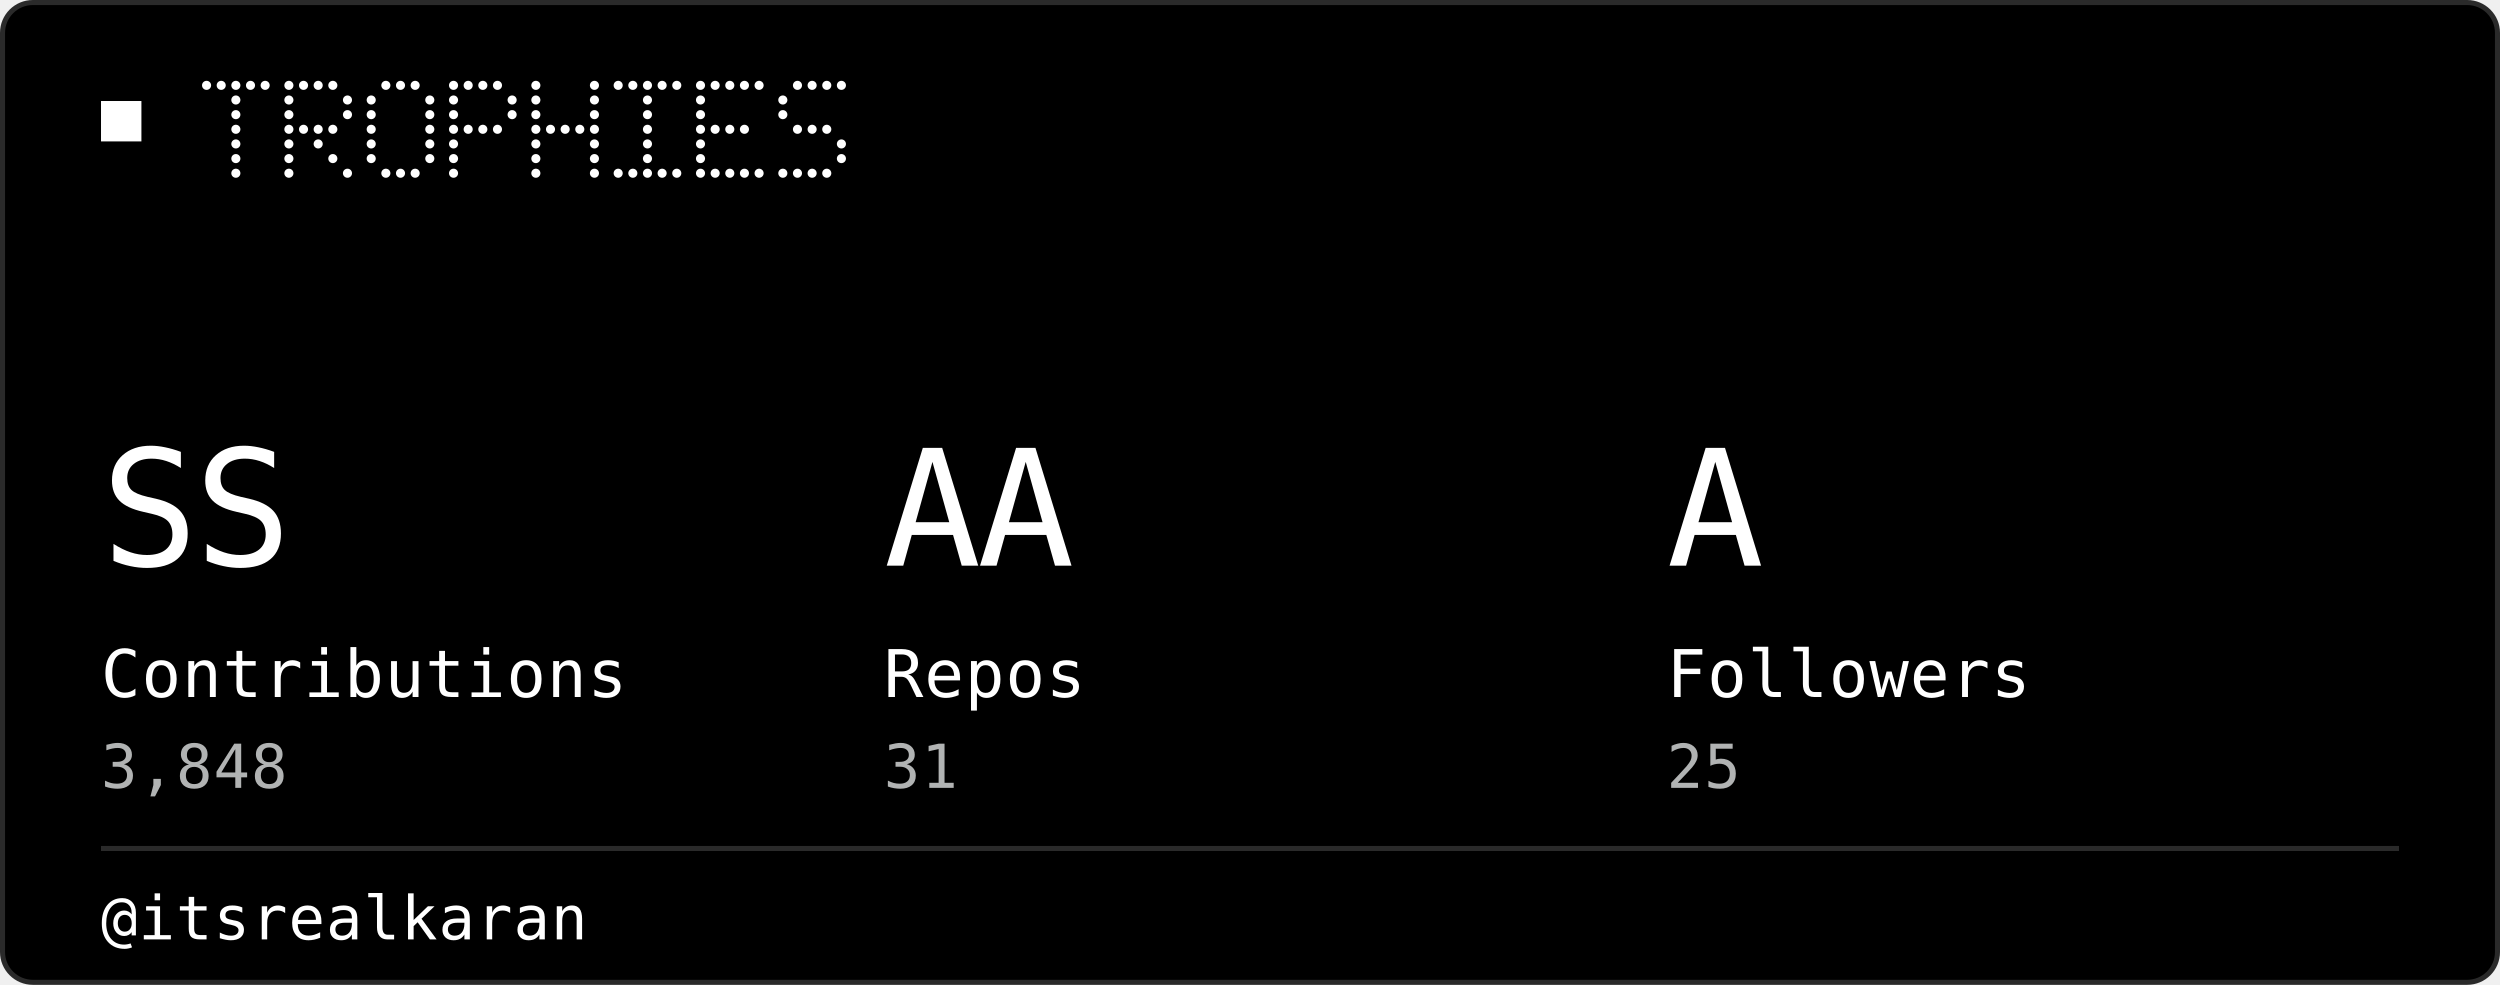
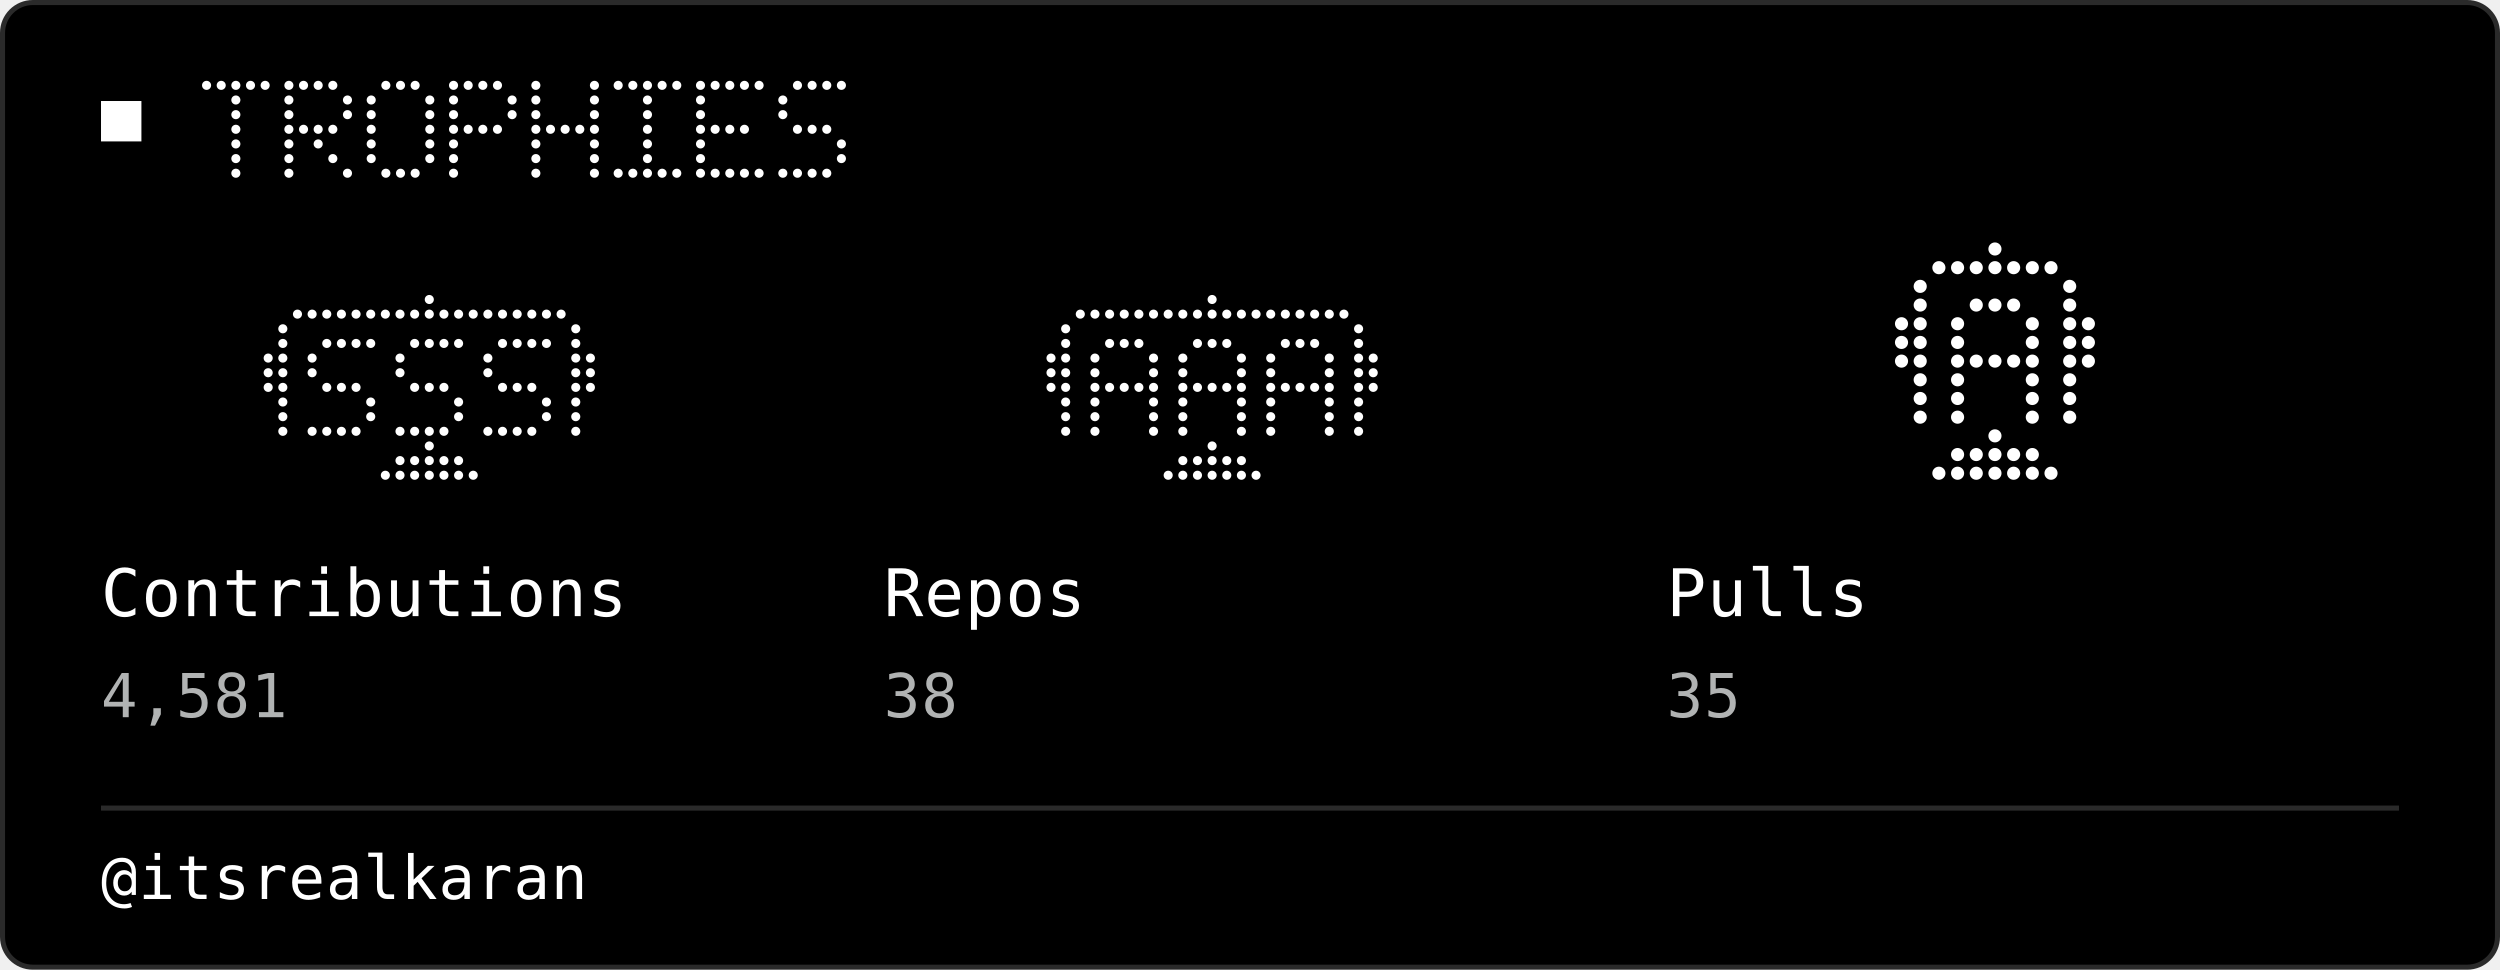
- <svg xmlns="http://www.w3.org/2000/svg" width="495" height="195" viewBox="0 0 495 195" role="img">
-   <rect x="0.5" y="0.5" width="494" height="194" rx="6" fill="#000000" stroke="#2A2A2A" stroke-width="1" />
+ <svg xmlns="http://www.w3.org/2000/svg" width="495" height="192" viewBox="0 0 495 192" role="img">
+   <rect x="0.5" y="0.5" width="494" height="191" rx="6" fill="#000000" stroke="#2A2A2A" stroke-width="1" />
  <rect x="20" y="20" width="8" height="8" fill="#FFFFFF" />
  <circle cx="40.9" cy="16.9" r="0.90" fill="#FFFFFF" />
  <circle cx="43.8" cy="16.9" r="0.90" fill="#FFFFFF" />
  <circle cx="46.7" cy="16.9" r="0.90" fill="#FFFFFF" />
  <circle cx="49.6" cy="16.9" r="0.90" fill="#FFFFFF" />
  <circle cx="52.5" cy="16.9" r="0.90" fill="#FFFFFF" />
  <circle cx="46.7" cy="19.8" r="0.90" fill="#FFFFFF" />
  <circle cx="46.7" cy="22.7" r="0.90" fill="#FFFFFF" />
  <circle cx="46.7" cy="25.6" r="0.90" fill="#FFFFFF" />
  <circle cx="46.7" cy="28.5" r="0.90" fill="#FFFFFF" />
  <circle cx="46.7" cy="31.4" r="0.90" fill="#FFFFFF" />
  <circle cx="46.7" cy="34.3" r="0.90" fill="#FFFFFF" />
  <circle cx="57.2" cy="16.9" r="0.90" fill="#FFFFFF" />
  <circle cx="60.1" cy="16.9" r="0.90" fill="#FFFFFF" />
  <circle cx="63.0" cy="16.9" r="0.90" fill="#FFFFFF" />
  <circle cx="65.9" cy="16.9" r="0.90" fill="#FFFFFF" />
  <circle cx="57.2" cy="19.8" r="0.90" fill="#FFFFFF" />
  <circle cx="68.8" cy="19.8" r="0.90" fill="#FFFFFF" />
  <circle cx="57.2" cy="22.7" r="0.90" fill="#FFFFFF" />
  <circle cx="68.8" cy="22.7" r="0.90" fill="#FFFFFF" />
  <circle cx="57.2" cy="25.6" r="0.90" fill="#FFFFFF" />
  <circle cx="60.1" cy="25.6" r="0.90" fill="#FFFFFF" />
  <circle cx="63.0" cy="25.6" r="0.90" fill="#FFFFFF" />
  <circle cx="65.9" cy="25.6" r="0.90" fill="#FFFFFF" />
  <circle cx="57.2" cy="28.5" r="0.90" fill="#FFFFFF" />
  <circle cx="63.0" cy="28.5" r="0.90" fill="#FFFFFF" />
  <circle cx="57.2" cy="31.4" r="0.90" fill="#FFFFFF" />
  <circle cx="65.9" cy="31.4" r="0.90" fill="#FFFFFF" />
  <circle cx="57.2" cy="34.3" r="0.90" fill="#FFFFFF" />
  <circle cx="68.8" cy="34.3" r="0.90" fill="#FFFFFF" />
  <circle cx="76.4" cy="16.9" r="0.90" fill="#FFFFFF" />
  <circle cx="79.3" cy="16.9" r="0.90" fill="#FFFFFF" />
  <circle cx="82.2" cy="16.9" r="0.90" fill="#FFFFFF" />
  <circle cx="73.5" cy="19.8" r="0.90" fill="#FFFFFF" />
  <circle cx="85.1" cy="19.8" r="0.90" fill="#FFFFFF" />
  <circle cx="73.5" cy="22.7" r="0.90" fill="#FFFFFF" />
  <circle cx="85.1" cy="22.7" r="0.90" fill="#FFFFFF" />
  <circle cx="73.5" cy="25.6" r="0.90" fill="#FFFFFF" />
  <circle cx="85.1" cy="25.6" r="0.90" fill="#FFFFFF" />
  <circle cx="73.5" cy="28.5" r="0.90" fill="#FFFFFF" />
  <circle cx="85.1" cy="28.5" r="0.90" fill="#FFFFFF" />
  <circle cx="73.5" cy="31.4" r="0.90" fill="#FFFFFF" />
  <circle cx="85.1" cy="31.4" r="0.90" fill="#FFFFFF" />
  <circle cx="76.4" cy="34.3" r="0.90" fill="#FFFFFF" />
  <circle cx="79.3" cy="34.3" r="0.90" fill="#FFFFFF" />
  <circle cx="82.2" cy="34.3" r="0.90" fill="#FFFFFF" />
  <circle cx="89.8" cy="16.9" r="0.90" fill="#FFFFFF" />
  <circle cx="92.7" cy="16.9" r="0.90" fill="#FFFFFF" />
  <circle cx="95.6" cy="16.9" r="0.90" fill="#FFFFFF" />
  <circle cx="98.5" cy="16.9" r="0.90" fill="#FFFFFF" />
  <circle cx="89.8" cy="19.8" r="0.90" fill="#FFFFFF" />
  <circle cx="101.4" cy="19.8" r="0.90" fill="#FFFFFF" />
  <circle cx="89.8" cy="22.7" r="0.90" fill="#FFFFFF" />
  <circle cx="101.4" cy="22.7" r="0.90" fill="#FFFFFF" />
  <circle cx="89.8" cy="25.6" r="0.90" fill="#FFFFFF" />
  <circle cx="92.7" cy="25.6" r="0.90" fill="#FFFFFF" />
  <circle cx="95.6" cy="25.6" r="0.90" fill="#FFFFFF" />
  <circle cx="98.5" cy="25.6" r="0.90" fill="#FFFFFF" />
  <circle cx="89.8" cy="28.5" r="0.90" fill="#FFFFFF" />
  <circle cx="89.8" cy="31.4" r="0.90" fill="#FFFFFF" />
  <circle cx="89.8" cy="34.3" r="0.90" fill="#FFFFFF" />
  <circle cx="106.1" cy="16.9" r="0.90" fill="#FFFFFF" />
  <circle cx="117.7" cy="16.9" r="0.90" fill="#FFFFFF" />
  <circle cx="106.1" cy="19.8" r="0.90" fill="#FFFFFF" />
  <circle cx="117.7" cy="19.8" r="0.90" fill="#FFFFFF" />
  <circle cx="106.1" cy="22.7" r="0.90" fill="#FFFFFF" />
  <circle cx="117.7" cy="22.7" r="0.90" fill="#FFFFFF" />
  <circle cx="106.1" cy="25.6" r="0.90" fill="#FFFFFF" />
  <circle cx="109.0" cy="25.6" r="0.90" fill="#FFFFFF" />
  <circle cx="111.9" cy="25.6" r="0.90" fill="#FFFFFF" />
  <circle cx="114.8" cy="25.6" r="0.90" fill="#FFFFFF" />
  <circle cx="117.7" cy="25.6" r="0.90" fill="#FFFFFF" />
  <circle cx="106.1" cy="28.5" r="0.90" fill="#FFFFFF" />
  <circle cx="117.7" cy="28.5" r="0.90" fill="#FFFFFF" />
  <circle cx="106.1" cy="31.4" r="0.90" fill="#FFFFFF" />
  <circle cx="117.7" cy="31.4" r="0.90" fill="#FFFFFF" />
  <circle cx="106.1" cy="34.3" r="0.90" fill="#FFFFFF" />
  <circle cx="117.7" cy="34.3" r="0.90" fill="#FFFFFF" />
  <circle cx="122.4" cy="16.9" r="0.90" fill="#FFFFFF" />
  <circle cx="125.3" cy="16.9" r="0.90" fill="#FFFFFF" />
  <circle cx="128.2" cy="16.9" r="0.90" fill="#FFFFFF" />
  <circle cx="131.1" cy="16.9" r="0.90" fill="#FFFFFF" />
  <circle cx="134.0" cy="16.9" r="0.90" fill="#FFFFFF" />
  <circle cx="128.2" cy="19.8" r="0.90" fill="#FFFFFF" />
  <circle cx="128.2" cy="22.7" r="0.90" fill="#FFFFFF" />
  <circle cx="128.2" cy="25.6" r="0.90" fill="#FFFFFF" />
  <circle cx="128.2" cy="28.5" r="0.90" fill="#FFFFFF" />
  <circle cx="128.2" cy="31.4" r="0.90" fill="#FFFFFF" />
  <circle cx="122.4" cy="34.3" r="0.90" fill="#FFFFFF" />
  <circle cx="125.3" cy="34.3" r="0.90" fill="#FFFFFF" />
  <circle cx="128.2" cy="34.3" r="0.90" fill="#FFFFFF" />
  <circle cx="131.1" cy="34.3" r="0.90" fill="#FFFFFF" />
  <circle cx="134.0" cy="34.3" r="0.90" fill="#FFFFFF" />
  <circle cx="138.7" cy="16.9" r="0.90" fill="#FFFFFF" />
  <circle cx="141.6" cy="16.9" r="0.90" fill="#FFFFFF" />
  <circle cx="144.5" cy="16.9" r="0.90" fill="#FFFFFF" />
  <circle cx="147.4" cy="16.9" r="0.90" fill="#FFFFFF" />
  <circle cx="150.3" cy="16.9" r="0.90" fill="#FFFFFF" />
  <circle cx="138.7" cy="19.8" r="0.90" fill="#FFFFFF" />
  <circle cx="138.7" cy="22.7" r="0.90" fill="#FFFFFF" />
  <circle cx="138.7" cy="25.6" r="0.90" fill="#FFFFFF" />
  <circle cx="141.6" cy="25.6" r="0.90" fill="#FFFFFF" />
  <circle cx="144.5" cy="25.6" r="0.90" fill="#FFFFFF" />
  <circle cx="147.4" cy="25.6" r="0.90" fill="#FFFFFF" />
  <circle cx="138.7" cy="28.5" r="0.90" fill="#FFFFFF" />
  <circle cx="138.7" cy="31.4" r="0.90" fill="#FFFFFF" />
  <circle cx="138.7" cy="34.3" r="0.90" fill="#FFFFFF" />
  <circle cx="141.6" cy="34.3" r="0.90" fill="#FFFFFF" />
  <circle cx="144.5" cy="34.3" r="0.90" fill="#FFFFFF" />
  <circle cx="147.4" cy="34.3" r="0.90" fill="#FFFFFF" />
  <circle cx="150.3" cy="34.3" r="0.90" fill="#FFFFFF" />
  <circle cx="157.9" cy="16.9" r="0.90" fill="#FFFFFF" />
  <circle cx="160.8" cy="16.9" r="0.90" fill="#FFFFFF" />
  <circle cx="163.7" cy="16.9" r="0.90" fill="#FFFFFF" />
  <circle cx="166.6" cy="16.9" r="0.90" fill="#FFFFFF" />
  <circle cx="155.0" cy="19.8" r="0.90" fill="#FFFFFF" />
  <circle cx="155.0" cy="22.7" r="0.90" fill="#FFFFFF" />
  <circle cx="157.9" cy="25.6" r="0.90" fill="#FFFFFF" />
  <circle cx="160.8" cy="25.6" r="0.90" fill="#FFFFFF" />
  <circle cx="163.7" cy="25.6" r="0.90" fill="#FFFFFF" />
  <circle cx="166.6" cy="28.5" r="0.90" fill="#FFFFFF" />
  <circle cx="166.6" cy="31.4" r="0.90" fill="#FFFFFF" />
  <circle cx="155.0" cy="34.3" r="0.90" fill="#FFFFFF" />
  <circle cx="157.9" cy="34.3" r="0.90" fill="#FFFFFF" />
  <circle cx="160.8" cy="34.3" r="0.90" fill="#FFFFFF" />
  <circle cx="163.7" cy="34.3" r="0.90" fill="#FFFFFF" />
-   <text x="20" y="112" fill="#FFFFFF" font-family="ui-monospace, Geist Mono, monospace" font-size="32" letter-spacing="-0.8" dominant-baseline="auto">SS</text>
-   <text x="20" y="138" fill="#FFFFFF" font-family="ui-monospace, Geist Mono, monospace" font-size="13" letter-spacing="0.2" dominant-baseline="auto">Contributions</text>
-   <text x="20" y="156" fill="#B1B3B3" font-family="ui-monospace, Geist Mono, monospace" font-size="12" letter-spacing="0.2" dominant-baseline="auto">3,848</text>
-   <text x="175" y="112" fill="#FFFFFF" font-family="ui-monospace, Geist Mono, monospace" font-size="32" letter-spacing="-0.8" dominant-baseline="auto">AA</text>
-   <text x="175" y="138" fill="#FFFFFF" font-family="ui-monospace, Geist Mono, monospace" font-size="13" letter-spacing="0.2" dominant-baseline="auto">Repos</text>
-   <text x="175" y="156" fill="#B1B3B3" font-family="ui-monospace, Geist Mono, monospace" font-size="12" letter-spacing="0.2" dominant-baseline="auto">31</text>
-   <text x="330" y="112" fill="#FFFFFF" font-family="ui-monospace, Geist Mono, monospace" font-size="32" letter-spacing="-0.8" dominant-baseline="auto">A</text>
-   <text x="330" y="138" fill="#FFFFFF" font-family="ui-monospace, Geist Mono, monospace" font-size="13" letter-spacing="0.2" dominant-baseline="auto">Followers</text>
-   <text x="330" y="156" fill="#B1B3B3" font-family="ui-monospace, Geist Mono, monospace" font-size="12" letter-spacing="0.2" dominant-baseline="auto">25</text>
-   <line x1="20" y1="168" x2="475" y2="168" stroke="#2A2A2A" />
-   <text x="20" y="186" fill="#FFFFFF" font-family="ui-monospace, Geist Mono, monospace" font-size="12" letter-spacing="0.2" dominant-baseline="auto">@itsrealkaran</text>
+   <circle cx="85.0" cy="59.3" r="0.90" fill="#FFFFFF" />
+   <circle cx="58.9" cy="62.2" r="0.90" fill="#FFFFFF" />
+   <circle cx="61.8" cy="62.2" r="0.90" fill="#FFFFFF" />
+   <circle cx="64.7" cy="62.2" r="0.90" fill="#FFFFFF" />
+   <circle cx="67.6" cy="62.2" r="0.90" fill="#FFFFFF" />
+   <circle cx="70.5" cy="62.2" r="0.90" fill="#FFFFFF" />
+   <circle cx="73.4" cy="62.2" r="0.90" fill="#FFFFFF" />
+   <circle cx="76.3" cy="62.2" r="0.90" fill="#FFFFFF" />
+   <circle cx="79.2" cy="62.2" r="0.90" fill="#FFFFFF" />
+   <circle cx="82.1" cy="62.2" r="0.90" fill="#FFFFFF" />
+   <circle cx="85.0" cy="62.2" r="0.90" fill="#FFFFFF" />
+   <circle cx="87.9" cy="62.2" r="0.90" fill="#FFFFFF" />
+   <circle cx="90.8" cy="62.2" r="0.90" fill="#FFFFFF" />
+   <circle cx="93.7" cy="62.2" r="0.90" fill="#FFFFFF" />
+   <circle cx="96.6" cy="62.2" r="0.90" fill="#FFFFFF" />
+   <circle cx="99.5" cy="62.2" r="0.90" fill="#FFFFFF" />
+   <circle cx="102.4" cy="62.2" r="0.90" fill="#FFFFFF" />
+   <circle cx="105.3" cy="62.2" r="0.90" fill="#FFFFFF" />
+   <circle cx="108.2" cy="62.2" r="0.90" fill="#FFFFFF" />
+   <circle cx="111.1" cy="62.2" r="0.90" fill="#FFFFFF" />
+   <circle cx="56.0" cy="65.1" r="0.90" fill="#FFFFFF" />
+   <circle cx="114.0" cy="65.1" r="0.90" fill="#FFFFFF" />
+   <circle cx="56.0" cy="68.0" r="0.90" fill="#FFFFFF" />
+   <circle cx="114.0" cy="68.0" r="0.90" fill="#FFFFFF" />
+   <circle cx="56.0" cy="70.9" r="0.90" fill="#FFFFFF" />
+   <circle cx="114.0" cy="70.9" r="0.90" fill="#FFFFFF" />
+   <circle cx="56.0" cy="73.8" r="0.90" fill="#FFFFFF" />
+   <circle cx="114.0" cy="73.8" r="0.90" fill="#FFFFFF" />
+   <circle cx="56.0" cy="76.7" r="0.90" fill="#FFFFFF" />
+   <circle cx="114.0" cy="76.7" r="0.90" fill="#FFFFFF" />
+   <circle cx="56.0" cy="79.6" r="0.90" fill="#FFFFFF" />
+   <circle cx="114.0" cy="79.6" r="0.90" fill="#FFFFFF" />
+   <circle cx="56.0" cy="82.5" r="0.90" fill="#FFFFFF" />
+   <circle cx="114.0" cy="82.5" r="0.90" fill="#FFFFFF" />
+   <circle cx="56.0" cy="85.4" r="0.90" fill="#FFFFFF" />
+   <circle cx="114.0" cy="85.4" r="0.90" fill="#FFFFFF" />
+   <circle cx="53.1" cy="70.9" r="0.90" fill="#FFFFFF" />
+   <circle cx="116.9" cy="70.9" r="0.90" fill="#FFFFFF" />
+   <circle cx="53.1" cy="73.8" r="0.90" fill="#FFFFFF" />
+   <circle cx="116.9" cy="73.8" r="0.90" fill="#FFFFFF" />
+   <circle cx="53.1" cy="76.7" r="0.90" fill="#FFFFFF" />
+   <circle cx="116.9" cy="76.7" r="0.90" fill="#FFFFFF" />
+   <circle cx="85.0" cy="88.3" r="0.90" fill="#FFFFFF" />
+   <circle cx="79.2" cy="91.2" r="0.90" fill="#FFFFFF" />
+   <circle cx="82.1" cy="91.2" r="0.90" fill="#FFFFFF" />
+   <circle cx="85.0" cy="91.2" r="0.90" fill="#FFFFFF" />
+   <circle cx="87.9" cy="91.2" r="0.90" fill="#FFFFFF" />
+   <circle cx="90.8" cy="91.2" r="0.90" fill="#FFFFFF" />
+   <circle cx="76.3" cy="94.1" r="0.90" fill="#FFFFFF" />
+   <circle cx="79.2" cy="94.1" r="0.90" fill="#FFFFFF" />
+   <circle cx="82.1" cy="94.1" r="0.90" fill="#FFFFFF" />
+   <circle cx="85.0" cy="94.1" r="0.90" fill="#FFFFFF" />
+   <circle cx="87.9" cy="94.1" r="0.90" fill="#FFFFFF" />
+   <circle cx="90.8" cy="94.1" r="0.90" fill="#FFFFFF" />
+   <circle cx="93.7" cy="94.1" r="0.90" fill="#FFFFFF" />
+   <circle cx="64.7" cy="68.0" r="0.90" fill="#FFFFFF" />
+   <circle cx="67.6" cy="68.0" r="0.90" fill="#FFFFFF" />
+   <circle cx="70.5" cy="68.0" r="0.90" fill="#FFFFFF" />
+   <circle cx="73.4" cy="68.0" r="0.90" fill="#FFFFFF" />
+   <circle cx="61.8" cy="70.9" r="0.90" fill="#FFFFFF" />
+   <circle cx="61.8" cy="73.8" r="0.90" fill="#FFFFFF" />
+   <circle cx="64.7" cy="76.7" r="0.90" fill="#FFFFFF" />
+   <circle cx="67.6" cy="76.7" r="0.90" fill="#FFFFFF" />
+   <circle cx="70.5" cy="76.7" r="0.90" fill="#FFFFFF" />
+   <circle cx="73.4" cy="79.6" r="0.90" fill="#FFFFFF" />
+   <circle cx="73.4" cy="82.5" r="0.90" fill="#FFFFFF" />
+   <circle cx="61.8" cy="85.4" r="0.90" fill="#FFFFFF" />
+   <circle cx="64.7" cy="85.4" r="0.90" fill="#FFFFFF" />
+   <circle cx="67.6" cy="85.4" r="0.90" fill="#FFFFFF" />
+   <circle cx="70.5" cy="85.4" r="0.90" fill="#FFFFFF" />
+   <circle cx="82.1" cy="68.0" r="0.90" fill="#FFFFFF" />
+   <circle cx="85.0" cy="68.0" r="0.90" fill="#FFFFFF" />
+   <circle cx="87.9" cy="68.0" r="0.90" fill="#FFFFFF" />
+   <circle cx="90.8" cy="68.0" r="0.90" fill="#FFFFFF" />
+   <circle cx="79.2" cy="70.9" r="0.90" fill="#FFFFFF" />
+   <circle cx="79.2" cy="73.8" r="0.90" fill="#FFFFFF" />
+   <circle cx="82.1" cy="76.7" r="0.90" fill="#FFFFFF" />
+   <circle cx="85.0" cy="76.7" r="0.90" fill="#FFFFFF" />
+   <circle cx="87.9" cy="76.7" r="0.90" fill="#FFFFFF" />
+   <circle cx="90.8" cy="79.6" r="0.90" fill="#FFFFFF" />
+   <circle cx="90.8" cy="82.5" r="0.90" fill="#FFFFFF" />
+   <circle cx="79.2" cy="85.4" r="0.90" fill="#FFFFFF" />
+   <circle cx="82.1" cy="85.4" r="0.90" fill="#FFFFFF" />
+   <circle cx="85.0" cy="85.4" r="0.90" fill="#FFFFFF" />
+   <circle cx="87.9" cy="85.4" r="0.90" fill="#FFFFFF" />
+   <circle cx="99.5" cy="68.0" r="0.90" fill="#FFFFFF" />
+   <circle cx="102.4" cy="68.0" r="0.90" fill="#FFFFFF" />
+   <circle cx="105.3" cy="68.0" r="0.90" fill="#FFFFFF" />
+   <circle cx="108.2" cy="68.0" r="0.90" fill="#FFFFFF" />
+   <circle cx="96.6" cy="70.9" r="0.90" fill="#FFFFFF" />
+   <circle cx="96.6" cy="73.8" r="0.90" fill="#FFFFFF" />
+   <circle cx="99.5" cy="76.7" r="0.90" fill="#FFFFFF" />
+   <circle cx="102.4" cy="76.7" r="0.90" fill="#FFFFFF" />
+   <circle cx="105.3" cy="76.7" r="0.90" fill="#FFFFFF" />
+   <circle cx="108.2" cy="79.6" r="0.90" fill="#FFFFFF" />
+   <circle cx="108.2" cy="82.5" r="0.90" fill="#FFFFFF" />
+   <circle cx="96.6" cy="85.4" r="0.90" fill="#FFFFFF" />
+   <circle cx="99.5" cy="85.4" r="0.90" fill="#FFFFFF" />
+   <circle cx="102.4" cy="85.4" r="0.90" fill="#FFFFFF" />
+   <circle cx="105.3" cy="85.4" r="0.90" fill="#FFFFFF" />
+   <text x="20" y="122" fill="#FFFFFF" font-family="ui-monospace, Geist Mono, monospace" font-size="13" letter-spacing="0.2" dominant-baseline="auto">Contributions</text>
+   <text x="20" y="142" fill="#B1B3B3" font-family="ui-monospace, Geist Mono, monospace" font-size="12" letter-spacing="0.2" dominant-baseline="auto">4,581</text>
+   <circle cx="240.0" cy="59.3" r="0.90" fill="#FFFFFF" />
+   <circle cx="213.9" cy="62.2" r="0.90" fill="#FFFFFF" />
+   <circle cx="216.8" cy="62.2" r="0.90" fill="#FFFFFF" />
+   <circle cx="219.7" cy="62.2" r="0.90" fill="#FFFFFF" />
+   <circle cx="222.6" cy="62.2" r="0.90" fill="#FFFFFF" />
+   <circle cx="225.5" cy="62.2" r="0.90" fill="#FFFFFF" />
+   <circle cx="228.4" cy="62.2" r="0.90" fill="#FFFFFF" />
+   <circle cx="231.3" cy="62.2" r="0.90" fill="#FFFFFF" />
+   <circle cx="234.2" cy="62.2" r="0.90" fill="#FFFFFF" />
+   <circle cx="237.1" cy="62.2" r="0.90" fill="#FFFFFF" />
+   <circle cx="240.0" cy="62.2" r="0.90" fill="#FFFFFF" />
+   <circle cx="242.9" cy="62.2" r="0.90" fill="#FFFFFF" />
+   <circle cx="245.8" cy="62.2" r="0.90" fill="#FFFFFF" />
+   <circle cx="248.7" cy="62.2" r="0.90" fill="#FFFFFF" />
+   <circle cx="251.6" cy="62.2" r="0.90" fill="#FFFFFF" />
+   <circle cx="254.5" cy="62.2" r="0.90" fill="#FFFFFF" />
+   <circle cx="257.4" cy="62.2" r="0.90" fill="#FFFFFF" />
+   <circle cx="260.3" cy="62.2" r="0.90" fill="#FFFFFF" />
+   <circle cx="263.2" cy="62.2" r="0.90" fill="#FFFFFF" />
+   <circle cx="266.1" cy="62.2" r="0.90" fill="#FFFFFF" />
+   <circle cx="211.0" cy="65.1" r="0.90" fill="#FFFFFF" />
+   <circle cx="269.0" cy="65.1" r="0.90" fill="#FFFFFF" />
+   <circle cx="211.0" cy="68.0" r="0.90" fill="#FFFFFF" />
+   <circle cx="269.0" cy="68.0" r="0.90" fill="#FFFFFF" />
+   <circle cx="211.0" cy="70.9" r="0.90" fill="#FFFFFF" />
+   <circle cx="269.0" cy="70.9" r="0.90" fill="#FFFFFF" />
+   <circle cx="211.0" cy="73.8" r="0.90" fill="#FFFFFF" />
+   <circle cx="269.0" cy="73.8" r="0.90" fill="#FFFFFF" />
+   <circle cx="211.0" cy="76.7" r="0.90" fill="#FFFFFF" />
+   <circle cx="269.0" cy="76.7" r="0.90" fill="#FFFFFF" />
+   <circle cx="211.0" cy="79.6" r="0.90" fill="#FFFFFF" />
+   <circle cx="269.0" cy="79.6" r="0.90" fill="#FFFFFF" />
+   <circle cx="211.0" cy="82.5" r="0.90" fill="#FFFFFF" />
+   <circle cx="269.0" cy="82.5" r="0.90" fill="#FFFFFF" />
+   <circle cx="211.0" cy="85.4" r="0.90" fill="#FFFFFF" />
+   <circle cx="269.0" cy="85.4" r="0.90" fill="#FFFFFF" />
+   <circle cx="208.1" cy="70.9" r="0.90" fill="#FFFFFF" />
+   <circle cx="271.9" cy="70.9" r="0.90" fill="#FFFFFF" />
+   <circle cx="208.1" cy="73.8" r="0.90" fill="#FFFFFF" />
+   <circle cx="271.9" cy="73.8" r="0.90" fill="#FFFFFF" />
+   <circle cx="208.1" cy="76.7" r="0.90" fill="#FFFFFF" />
+   <circle cx="271.9" cy="76.7" r="0.90" fill="#FFFFFF" />
+   <circle cx="240.0" cy="88.3" r="0.90" fill="#FFFFFF" />
+   <circle cx="234.2" cy="91.2" r="0.90" fill="#FFFFFF" />
+   <circle cx="237.1" cy="91.2" r="0.90" fill="#FFFFFF" />
+   <circle cx="240.0" cy="91.2" r="0.90" fill="#FFFFFF" />
+   <circle cx="242.9" cy="91.2" r="0.90" fill="#FFFFFF" />
+   <circle cx="245.8" cy="91.2" r="0.90" fill="#FFFFFF" />
+   <circle cx="231.3" cy="94.1" r="0.90" fill="#FFFFFF" />
+   <circle cx="234.2" cy="94.1" r="0.90" fill="#FFFFFF" />
+   <circle cx="237.1" cy="94.1" r="0.90" fill="#FFFFFF" />
+   <circle cx="240.0" cy="94.1" r="0.90" fill="#FFFFFF" />
+   <circle cx="242.9" cy="94.1" r="0.90" fill="#FFFFFF" />
+   <circle cx="245.8" cy="94.1" r="0.90" fill="#FFFFFF" />
+   <circle cx="248.7" cy="94.1" r="0.90" fill="#FFFFFF" />
+   <circle cx="219.7" cy="68.0" r="0.90" fill="#FFFFFF" />
+   <circle cx="222.6" cy="68.0" r="0.90" fill="#FFFFFF" />
+   <circle cx="225.5" cy="68.0" r="0.90" fill="#FFFFFF" />
+   <circle cx="216.8" cy="70.9" r="0.90" fill="#FFFFFF" />
+   <circle cx="228.4" cy="70.9" r="0.90" fill="#FFFFFF" />
+   <circle cx="216.8" cy="73.8" r="0.90" fill="#FFFFFF" />
+   <circle cx="228.4" cy="73.8" r="0.90" fill="#FFFFFF" />
+   <circle cx="216.8" cy="76.7" r="0.90" fill="#FFFFFF" />
+   <circle cx="219.7" cy="76.7" r="0.90" fill="#FFFFFF" />
+   <circle cx="222.6" cy="76.7" r="0.90" fill="#FFFFFF" />
+   <circle cx="225.5" cy="76.7" r="0.90" fill="#FFFFFF" />
+   <circle cx="228.4" cy="76.7" r="0.90" fill="#FFFFFF" />
+   <circle cx="216.8" cy="79.6" r="0.90" fill="#FFFFFF" />
+   <circle cx="228.4" cy="79.6" r="0.90" fill="#FFFFFF" />
+   <circle cx="216.8" cy="82.5" r="0.90" fill="#FFFFFF" />
+   <circle cx="228.4" cy="82.5" r="0.90" fill="#FFFFFF" />
+   <circle cx="216.8" cy="85.4" r="0.90" fill="#FFFFFF" />
+   <circle cx="228.4" cy="85.4" r="0.90" fill="#FFFFFF" />
+   <circle cx="237.1" cy="68.0" r="0.90" fill="#FFFFFF" />
+   <circle cx="240.0" cy="68.0" r="0.90" fill="#FFFFFF" />
+   <circle cx="242.9" cy="68.0" r="0.90" fill="#FFFFFF" />
+   <circle cx="234.2" cy="70.9" r="0.90" fill="#FFFFFF" />
+   <circle cx="245.8" cy="70.9" r="0.90" fill="#FFFFFF" />
+   <circle cx="234.2" cy="73.8" r="0.90" fill="#FFFFFF" />
+   <circle cx="245.8" cy="73.8" r="0.90" fill="#FFFFFF" />
+   <circle cx="234.2" cy="76.7" r="0.90" fill="#FFFFFF" />
+   <circle cx="237.1" cy="76.7" r="0.90" fill="#FFFFFF" />
+   <circle cx="240.0" cy="76.7" r="0.90" fill="#FFFFFF" />
+   <circle cx="242.9" cy="76.7" r="0.90" fill="#FFFFFF" />
+   <circle cx="245.8" cy="76.7" r="0.90" fill="#FFFFFF" />
+   <circle cx="234.2" cy="79.6" r="0.90" fill="#FFFFFF" />
+   <circle cx="245.8" cy="79.6" r="0.90" fill="#FFFFFF" />
+   <circle cx="234.2" cy="82.5" r="0.90" fill="#FFFFFF" />
+   <circle cx="245.8" cy="82.5" r="0.90" fill="#FFFFFF" />
+   <circle cx="234.2" cy="85.4" r="0.90" fill="#FFFFFF" />
+   <circle cx="245.8" cy="85.4" r="0.90" fill="#FFFFFF" />
+   <circle cx="254.5" cy="68.0" r="0.90" fill="#FFFFFF" />
+   <circle cx="257.4" cy="68.0" r="0.90" fill="#FFFFFF" />
+   <circle cx="260.3" cy="68.0" r="0.90" fill="#FFFFFF" />
+   <circle cx="251.6" cy="70.9" r="0.90" fill="#FFFFFF" />
+   <circle cx="263.2" cy="70.9" r="0.90" fill="#FFFFFF" />
+   <circle cx="251.6" cy="73.8" r="0.90" fill="#FFFFFF" />
+   <circle cx="263.2" cy="73.8" r="0.90" fill="#FFFFFF" />
+   <circle cx="251.6" cy="76.7" r="0.90" fill="#FFFFFF" />
+   <circle cx="254.5" cy="76.7" r="0.90" fill="#FFFFFF" />
+   <circle cx="257.4" cy="76.7" r="0.90" fill="#FFFFFF" />
+   <circle cx="260.3" cy="76.7" r="0.90" fill="#FFFFFF" />
+   <circle cx="263.2" cy="76.7" r="0.90" fill="#FFFFFF" />
+   <circle cx="251.6" cy="79.6" r="0.90" fill="#FFFFFF" />
+   <circle cx="263.2" cy="79.6" r="0.90" fill="#FFFFFF" />
+   <circle cx="251.6" cy="82.5" r="0.90" fill="#FFFFFF" />
+   <circle cx="263.2" cy="82.5" r="0.90" fill="#FFFFFF" />
+   <circle cx="251.6" cy="85.4" r="0.90" fill="#FFFFFF" />
+   <circle cx="263.2" cy="85.4" r="0.90" fill="#FFFFFF" />
+   <text x="175" y="122" fill="#FFFFFF" font-family="ui-monospace, Geist Mono, monospace" font-size="13" letter-spacing="0.2" dominant-baseline="auto">Repos</text>
+   <text x="175" y="142" fill="#B1B3B3" font-family="ui-monospace, Geist Mono, monospace" font-size="12" letter-spacing="0.2" dominant-baseline="auto">38</text>
+   <circle cx="395.0" cy="49.3" r="1.30" fill="#FFFFFF" />
+   <circle cx="383.9" cy="53.0" r="1.30" fill="#FFFFFF" />
+   <circle cx="387.6" cy="53.0" r="1.30" fill="#FFFFFF" />
+   <circle cx="391.3" cy="53.0" r="1.30" fill="#FFFFFF" />
+   <circle cx="395.0" cy="53.0" r="1.30" fill="#FFFFFF" />
+   <circle cx="398.7" cy="53.0" r="1.30" fill="#FFFFFF" />
+   <circle cx="402.4" cy="53.0" r="1.30" fill="#FFFFFF" />
+   <circle cx="406.1" cy="53.0" r="1.30" fill="#FFFFFF" />
+   <circle cx="380.2" cy="56.7" r="1.30" fill="#FFFFFF" />
+   <circle cx="409.8" cy="56.7" r="1.30" fill="#FFFFFF" />
+   <circle cx="380.2" cy="60.4" r="1.30" fill="#FFFFFF" />
+   <circle cx="409.8" cy="60.4" r="1.30" fill="#FFFFFF" />
+   <circle cx="380.2" cy="64.1" r="1.30" fill="#FFFFFF" />
+   <circle cx="409.8" cy="64.1" r="1.30" fill="#FFFFFF" />
+   <circle cx="380.2" cy="67.8" r="1.30" fill="#FFFFFF" />
+   <circle cx="409.8" cy="67.8" r="1.30" fill="#FFFFFF" />
+   <circle cx="380.2" cy="71.5" r="1.30" fill="#FFFFFF" />
+   <circle cx="409.8" cy="71.5" r="1.30" fill="#FFFFFF" />
+   <circle cx="380.2" cy="75.2" r="1.30" fill="#FFFFFF" />
+   <circle cx="409.8" cy="75.2" r="1.30" fill="#FFFFFF" />
+   <circle cx="380.2" cy="78.9" r="1.30" fill="#FFFFFF" />
+   <circle cx="409.8" cy="78.9" r="1.30" fill="#FFFFFF" />
+   <circle cx="380.2" cy="82.6" r="1.30" fill="#FFFFFF" />
+   <circle cx="409.8" cy="82.6" r="1.30" fill="#FFFFFF" />
+   <circle cx="376.5" cy="64.1" r="1.30" fill="#FFFFFF" />
+   <circle cx="413.5" cy="64.1" r="1.30" fill="#FFFFFF" />
+   <circle cx="376.5" cy="67.8" r="1.30" fill="#FFFFFF" />
+   <circle cx="413.5" cy="67.8" r="1.30" fill="#FFFFFF" />
+   <circle cx="376.5" cy="71.5" r="1.30" fill="#FFFFFF" />
+   <circle cx="413.5" cy="71.5" r="1.30" fill="#FFFFFF" />
+   <circle cx="395.0" cy="86.3" r="1.30" fill="#FFFFFF" />
+   <circle cx="387.6" cy="90.0" r="1.30" fill="#FFFFFF" />
+   <circle cx="391.3" cy="90.0" r="1.30" fill="#FFFFFF" />
+   <circle cx="395.0" cy="90.0" r="1.30" fill="#FFFFFF" />
+   <circle cx="398.7" cy="90.0" r="1.30" fill="#FFFFFF" />
+   <circle cx="402.4" cy="90.0" r="1.30" fill="#FFFFFF" />
+   <circle cx="383.9" cy="93.7" r="1.30" fill="#FFFFFF" />
+   <circle cx="387.6" cy="93.7" r="1.30" fill="#FFFFFF" />
+   <circle cx="391.3" cy="93.7" r="1.30" fill="#FFFFFF" />
+   <circle cx="395.0" cy="93.7" r="1.30" fill="#FFFFFF" />
+   <circle cx="398.7" cy="93.7" r="1.30" fill="#FFFFFF" />
+   <circle cx="402.4" cy="93.7" r="1.30" fill="#FFFFFF" />
+   <circle cx="406.1" cy="93.7" r="1.30" fill="#FFFFFF" />
+   <circle cx="391.3" cy="60.4" r="1.30" fill="#FFFFFF" />
+   <circle cx="395.0" cy="60.4" r="1.30" fill="#FFFFFF" />
+   <circle cx="398.7" cy="60.4" r="1.30" fill="#FFFFFF" />
+   <circle cx="387.6" cy="64.1" r="1.30" fill="#FFFFFF" />
+   <circle cx="402.4" cy="64.1" r="1.30" fill="#FFFFFF" />
+   <circle cx="387.6" cy="67.8" r="1.30" fill="#FFFFFF" />
+   <circle cx="402.4" cy="67.8" r="1.30" fill="#FFFFFF" />
+   <circle cx="387.6" cy="71.5" r="1.30" fill="#FFFFFF" />
+   <circle cx="391.3" cy="71.5" r="1.30" fill="#FFFFFF" />
+   <circle cx="395.0" cy="71.5" r="1.30" fill="#FFFFFF" />
+   <circle cx="398.7" cy="71.5" r="1.30" fill="#FFFFFF" />
+   <circle cx="402.4" cy="71.5" r="1.30" fill="#FFFFFF" />
+   <circle cx="387.6" cy="75.2" r="1.30" fill="#FFFFFF" />
+   <circle cx="402.4" cy="75.2" r="1.30" fill="#FFFFFF" />
+   <circle cx="387.6" cy="78.9" r="1.30" fill="#FFFFFF" />
+   <circle cx="402.4" cy="78.9" r="1.30" fill="#FFFFFF" />
+   <circle cx="387.6" cy="82.6" r="1.30" fill="#FFFFFF" />
+   <circle cx="402.4" cy="82.6" r="1.30" fill="#FFFFFF" />
+   <text x="330" y="122" fill="#FFFFFF" font-family="ui-monospace, Geist Mono, monospace" font-size="13" letter-spacing="0.2" dominant-baseline="auto">Pulls</text>
+   <text x="330" y="142" fill="#B1B3B3" font-family="ui-monospace, Geist Mono, monospace" font-size="12" letter-spacing="0.2" dominant-baseline="auto">35</text>
+   <line x1="20" y1="160" x2="475" y2="160" stroke="#2A2A2A" />
+   <text x="20" y="178" fill="#FFFFFF" font-family="ui-monospace, Geist Mono, monospace" font-size="12" letter-spacing="0.2" dominant-baseline="auto">@itsrealkaran</text>
</svg>
